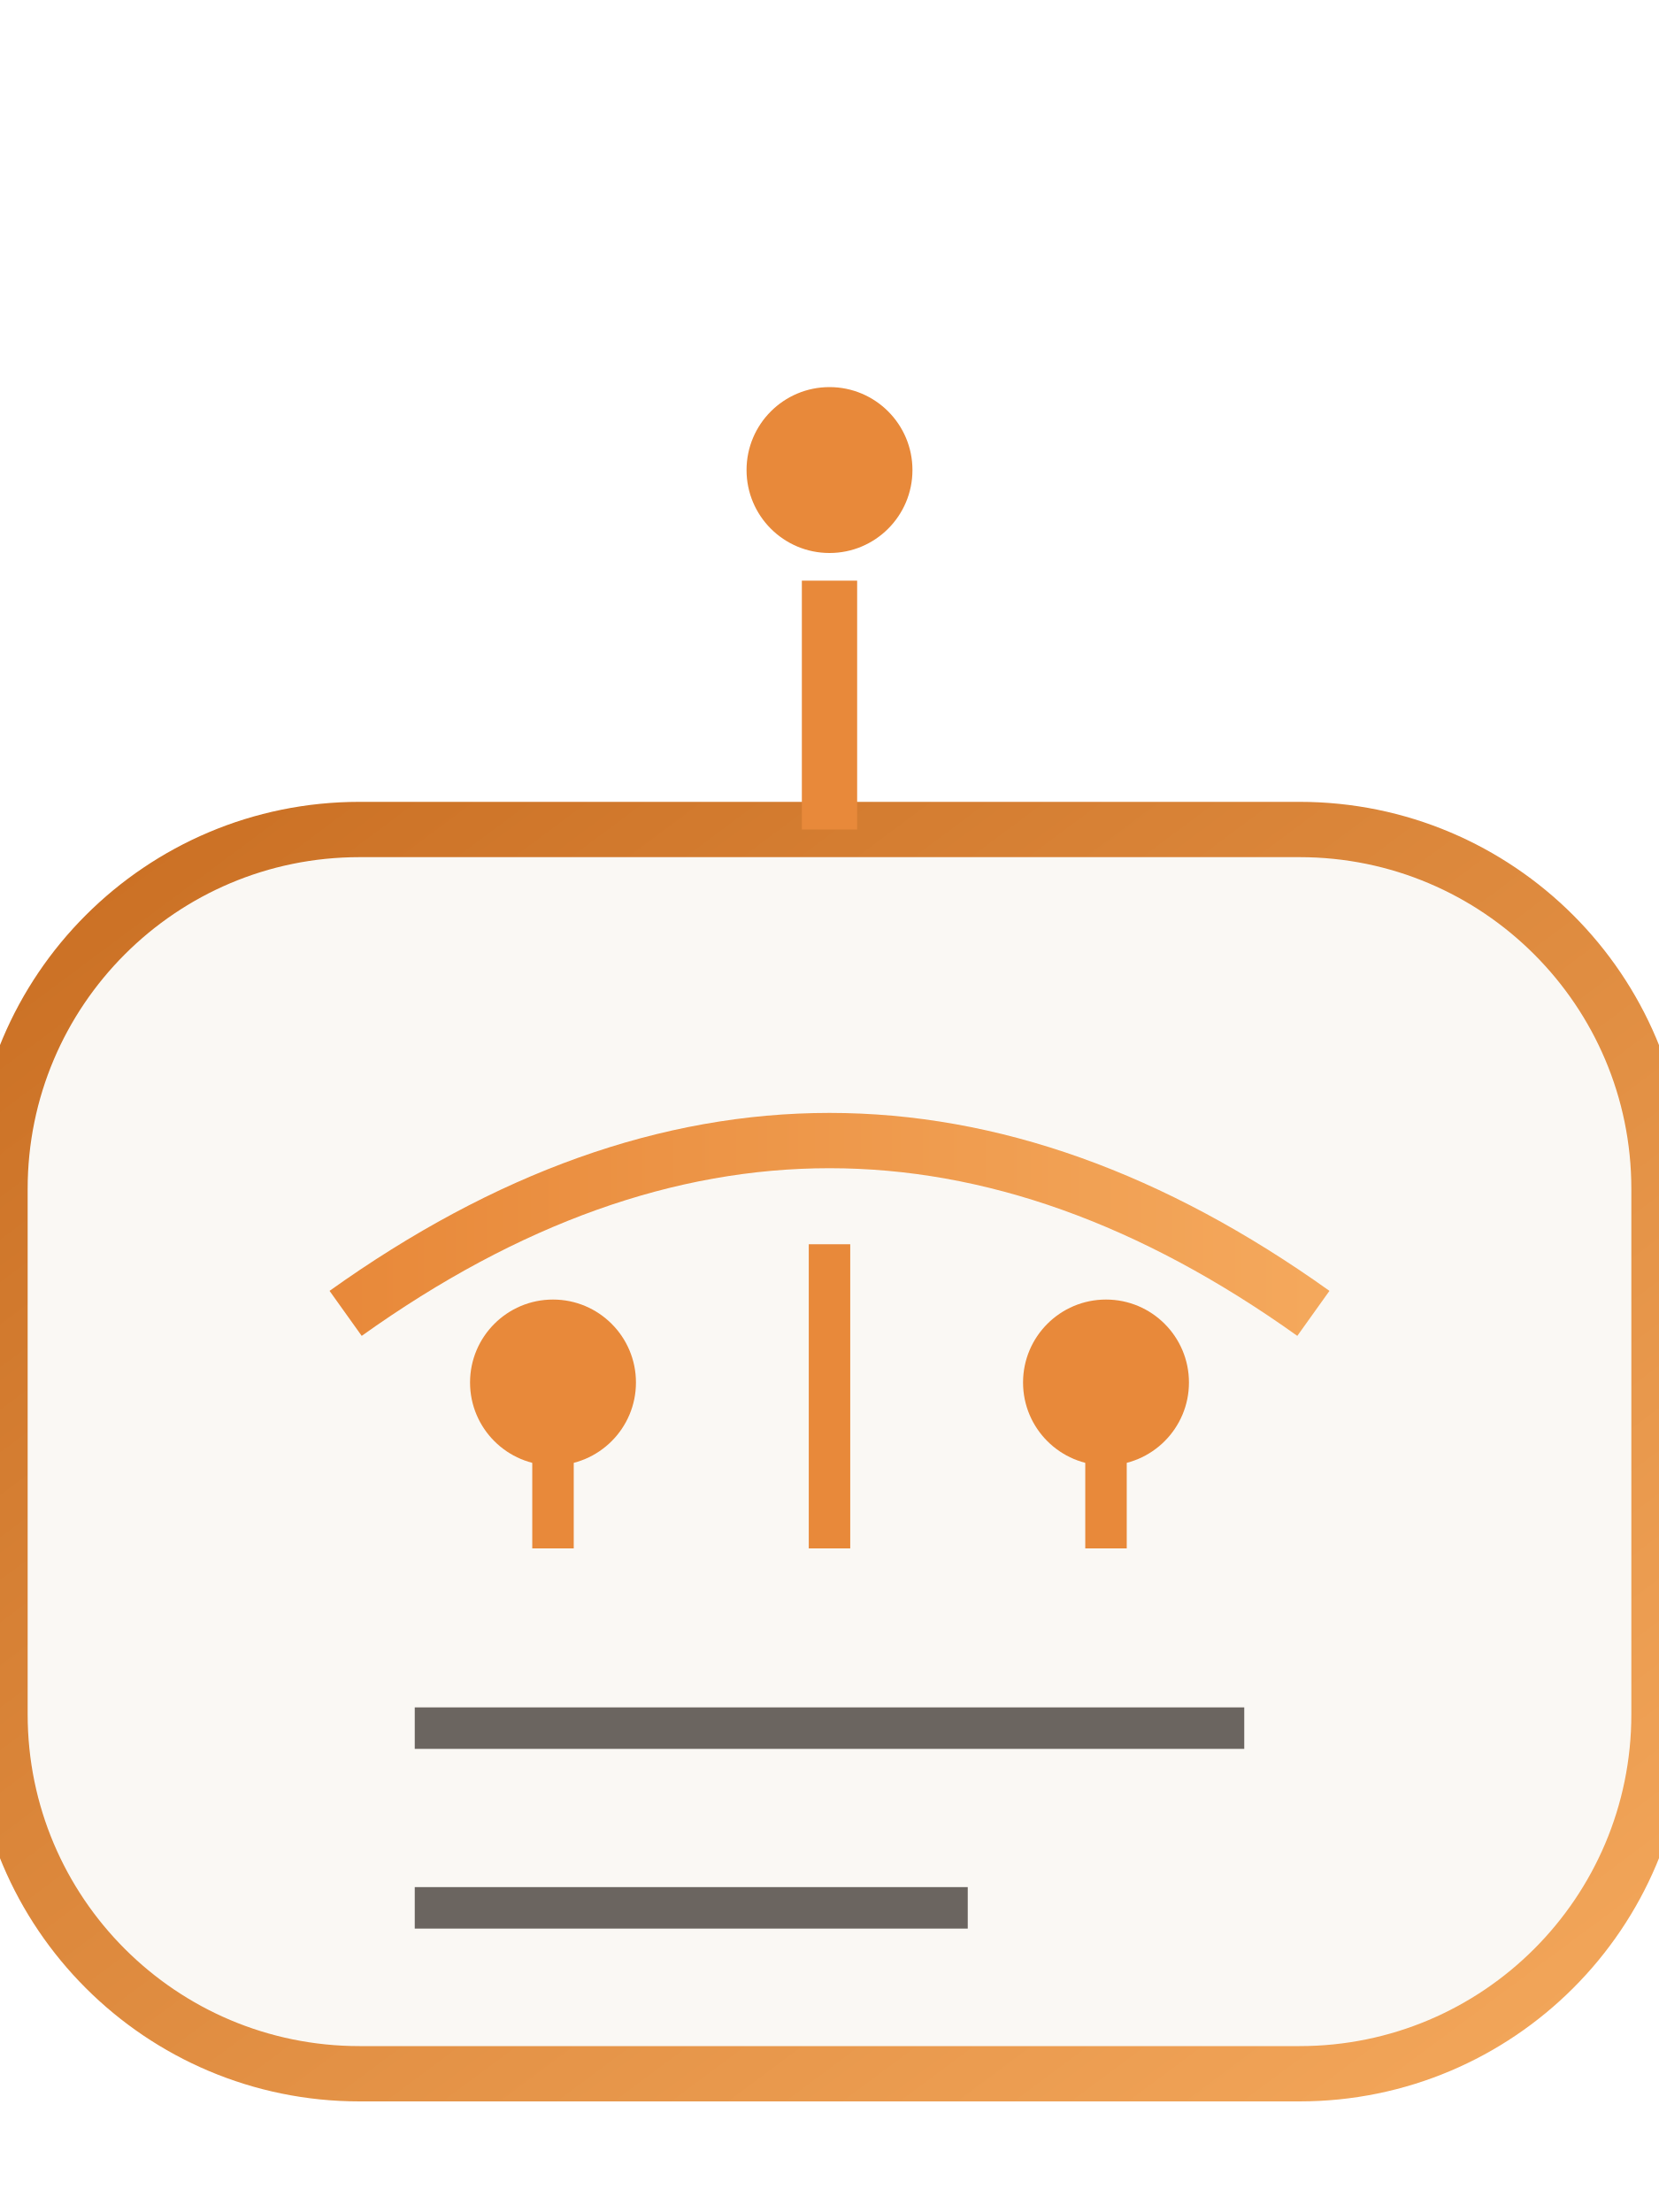
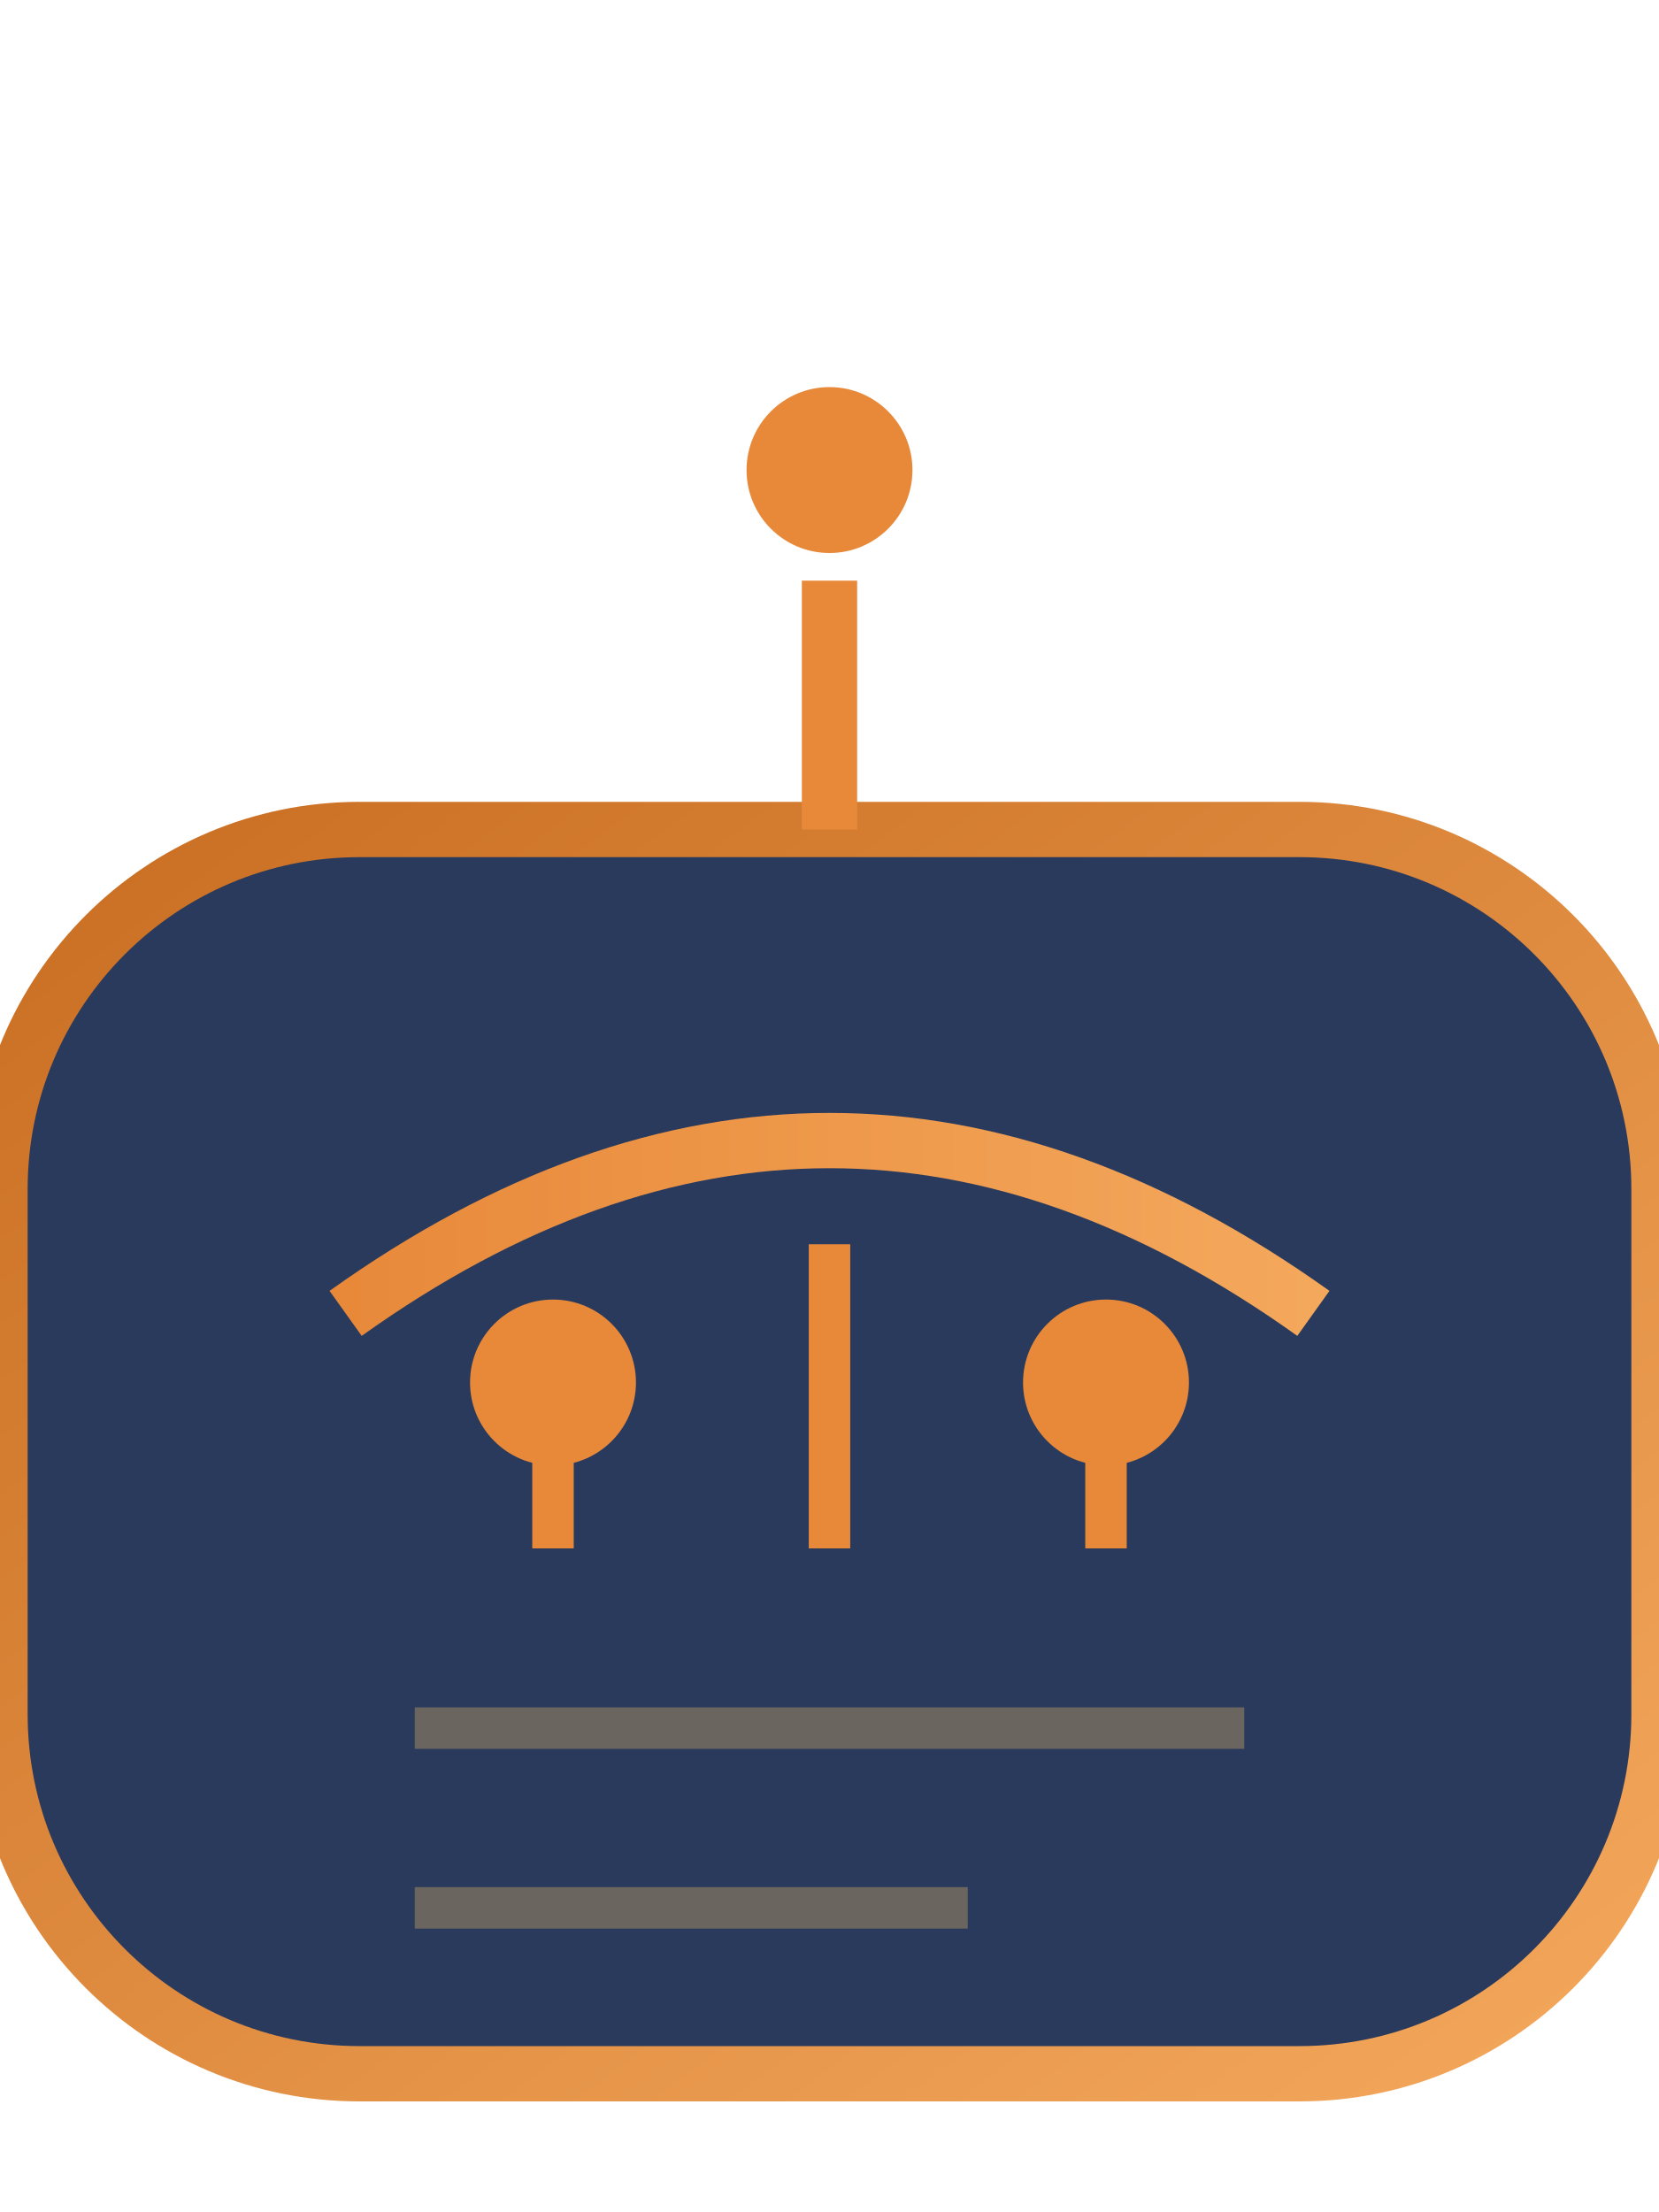
<svg xmlns="http://www.w3.org/2000/svg" viewBox="50 0 120 160" fill="none">
  <defs>
    <linearGradient id="iconBrixa" x1="0%" y1="0%" x2="100%" y2="100%">
      <stop offset="0%" stop-color="#C96E22" />
      <stop offset="100%" stop-color="#F4A85C" />
    </linearGradient>
    <linearGradient id="iconAccent" x1="0%" y1="0%" x2="100%" y2="0%">
      <stop offset="0%" stop-color="#E8893A" />
      <stop offset="100%" stop-color="#F4A85C" />
    </linearGradient>
  </defs>
-   <rect x="50" y="60" width="120" height="90" rx="26" stroke="url(#iconBrixa)" stroke-width="4" fill="#FAF8F4" />
+   <rect x="50" y="60" width="120" height="90" rx="26" stroke="url(#iconBrixa)" stroke-width="4" fill="#2A3A5C" />
  <line x1="110" y1="60" x2="110" y2="42" stroke="#E8893A" stroke-width="4" />
  <circle cx="110" cy="34" r="6" fill="#E8893A" />
  <path d="M75 95 Q110 70 145 95" stroke="url(#iconAccent)" stroke-width="4" fill="none" />
  <circle cx="90" cy="100" r="6" fill="#E8893A" />
  <circle cx="130" cy="100" r="6" fill="#E8893A" />
  <line x1="90" y1="95" x2="90" y2="112" stroke="#E8893A" stroke-width="3" />
  <line x1="110" y1="90" x2="110" y2="112" stroke="#E8893A" stroke-width="3" />
  <line x1="130" y1="95" x2="130" y2="112" stroke="#E8893A" stroke-width="3" />
  <line x1="80" y1="125" x2="140" y2="125" stroke="#6B6560" stroke-width="3" />
  <line x1="80" y1="138" x2="120" y2="138" stroke="#6B6560" stroke-width="3" />
</svg>
